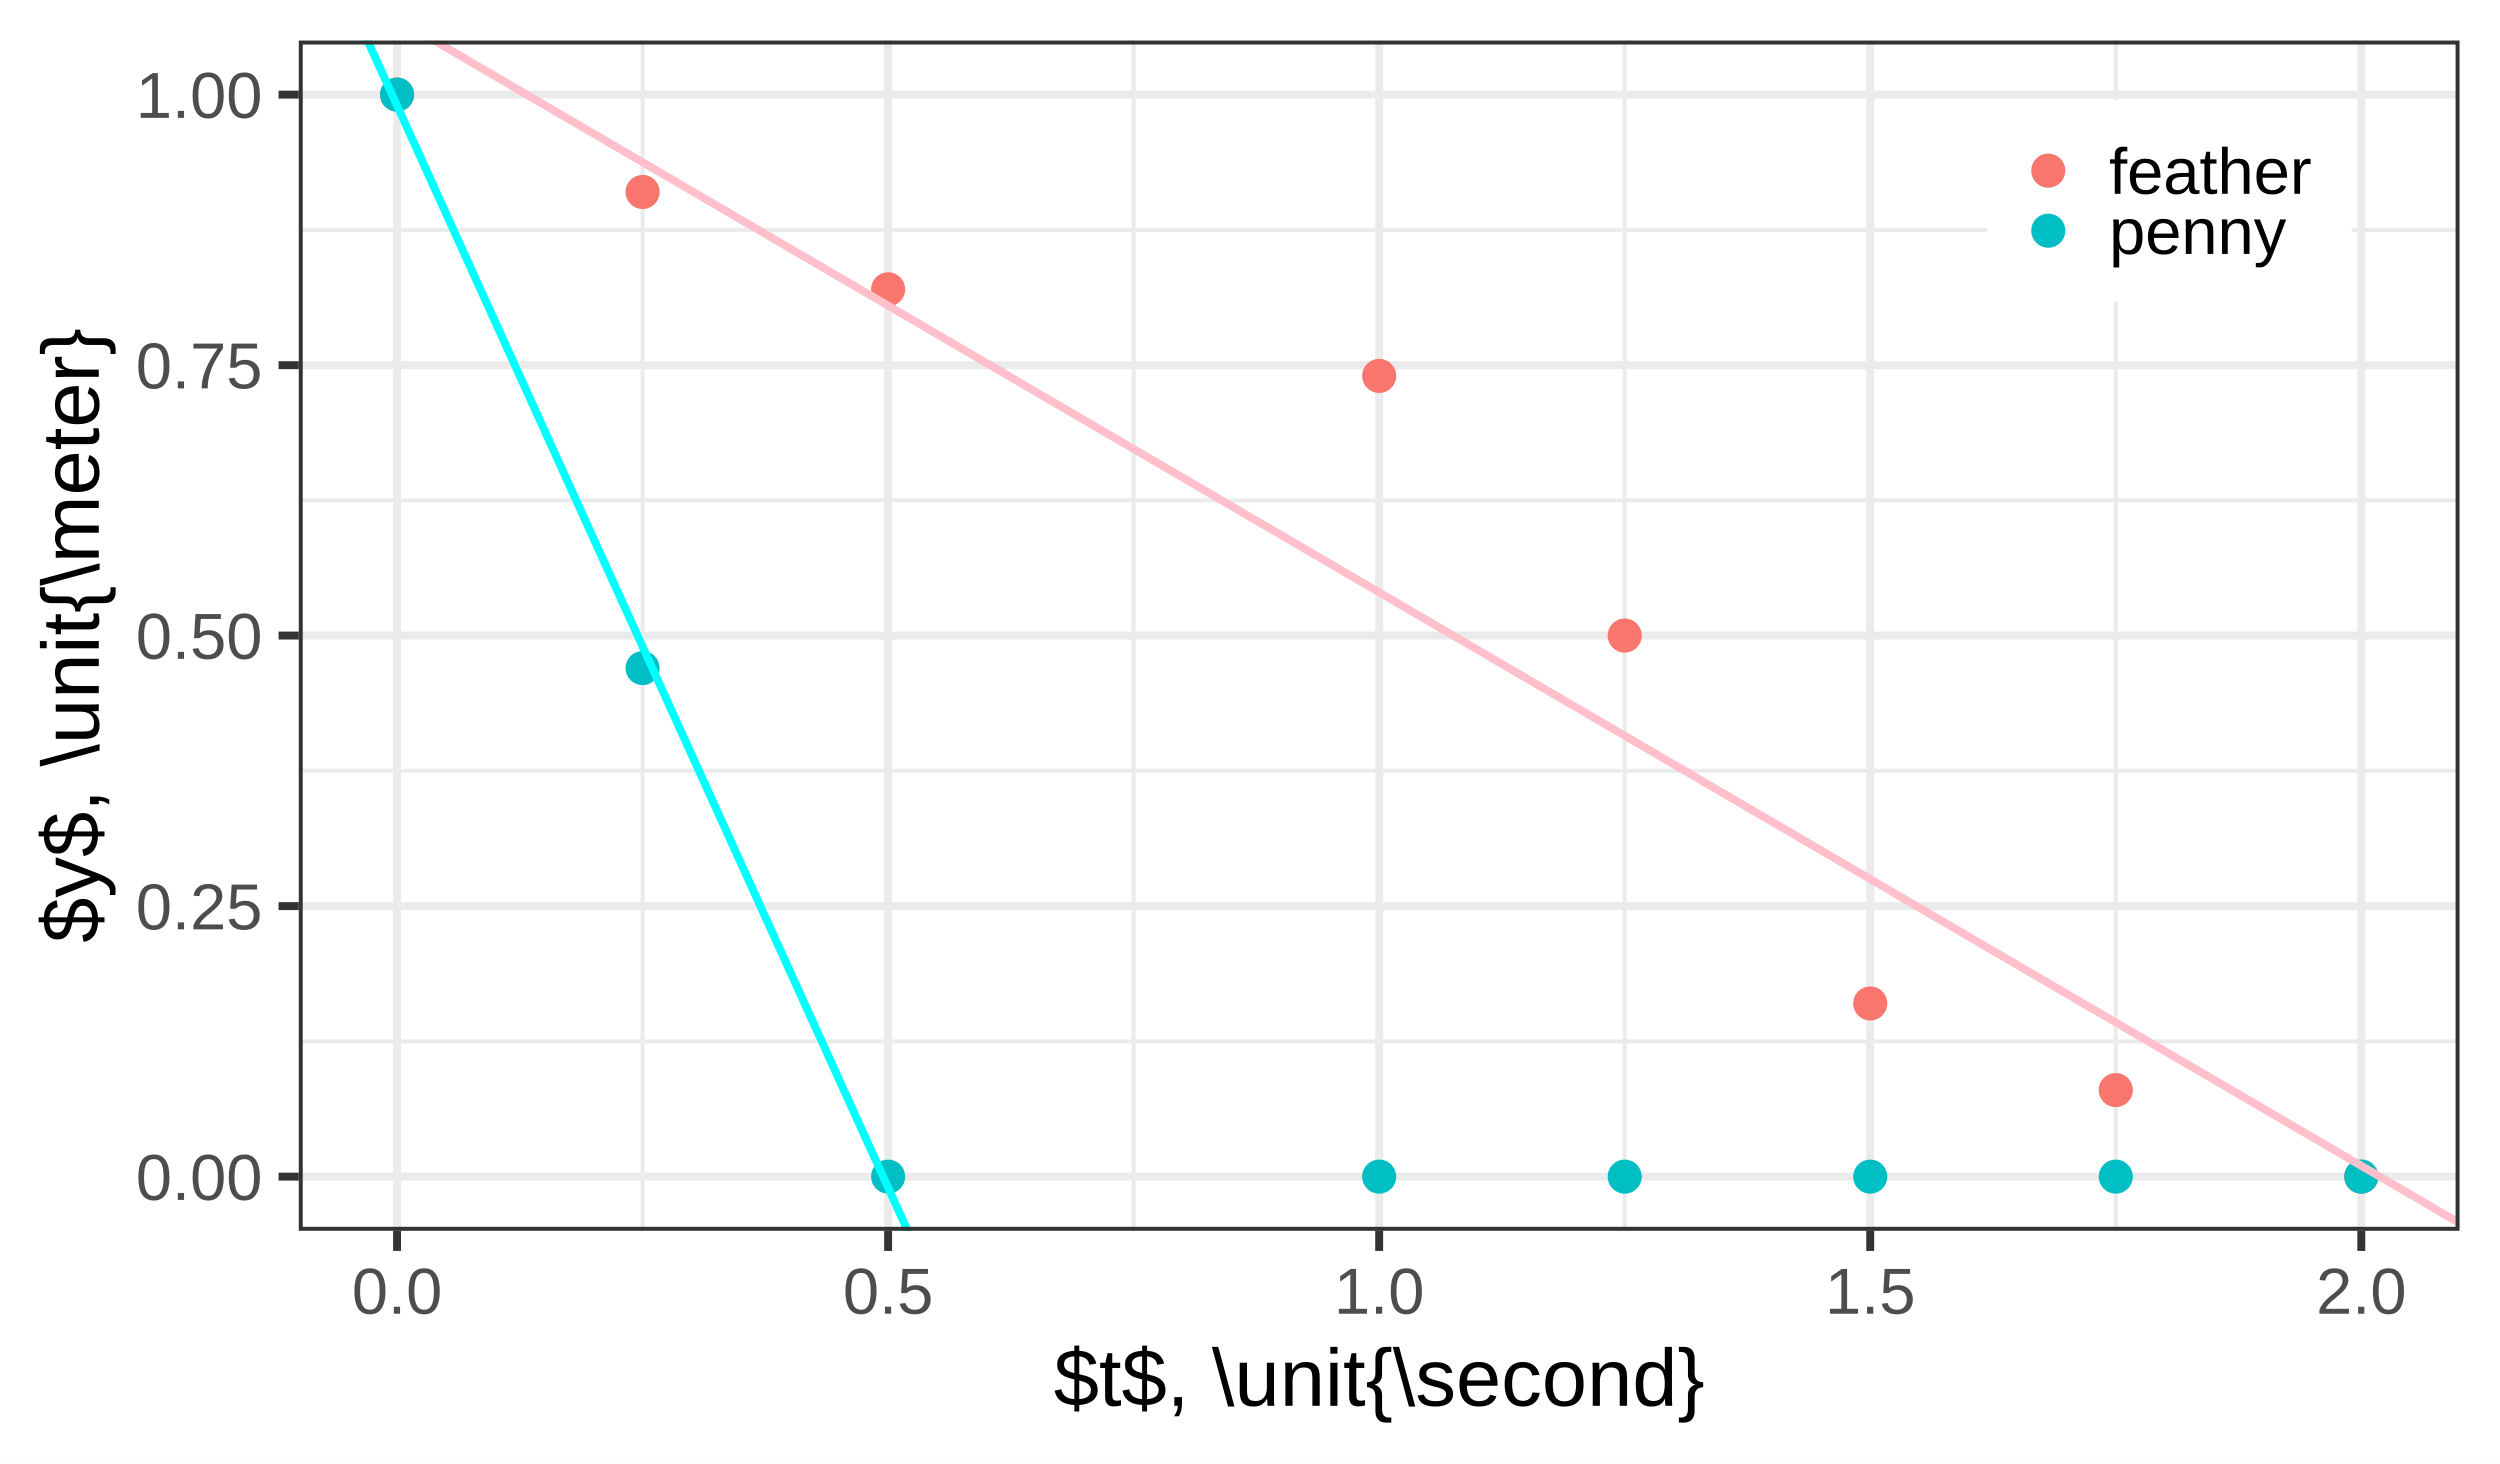
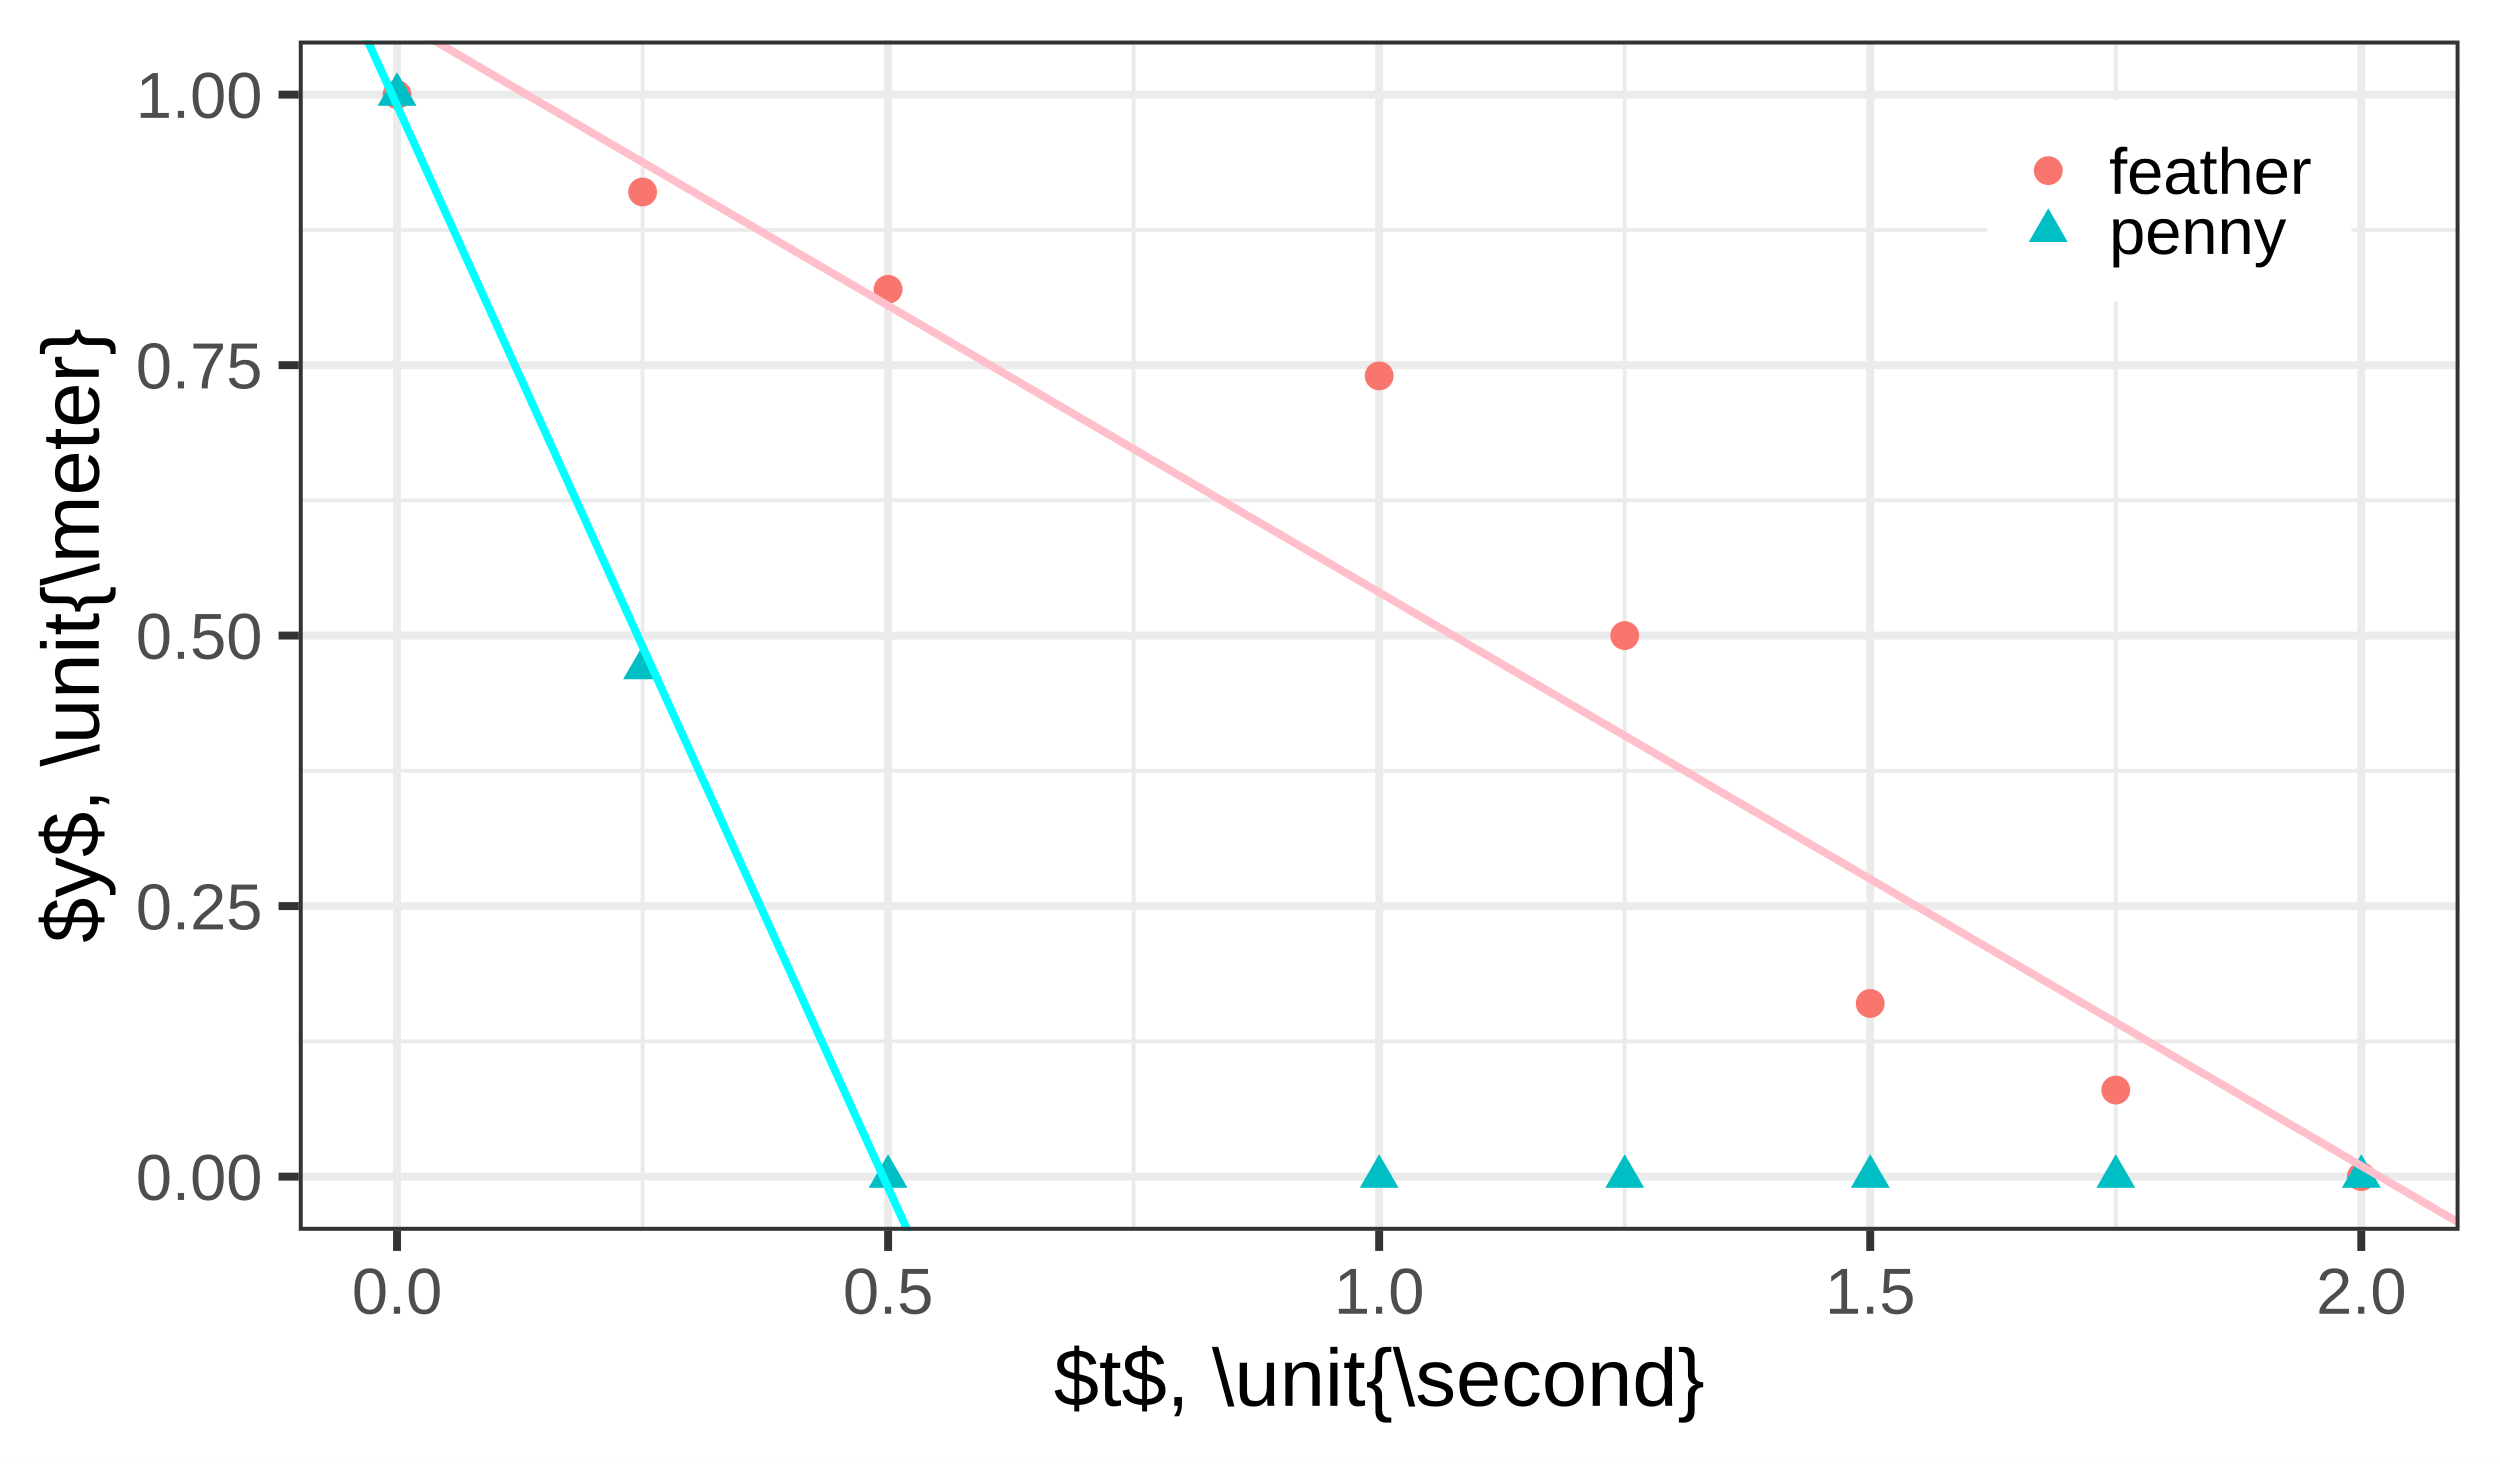
<svg xmlns="http://www.w3.org/2000/svg" width="246.00pt" height="144.00pt" viewBox="0 0 246.00 144.00">
  <g class="svglite">
    <defs>
      <style type="text/css">
    .svglite line, .svglite polyline, .svglite polygon, .svglite path, .svglite rect, .svglite circle {
      fill: none;
      stroke: #000000;
      stroke-linecap: round;
      stroke-linejoin: round;
      stroke-miterlimit: 10.00;
    }
    .svglite text {
      white-space: pre;
    }
    .svglite g.glyphgroup path {
      fill: inherit;
      stroke: none;
    }
  </style>
    </defs>
    <rect width="100%" height="100%" style="stroke: none; fill: #FFFFFF;" />
    <defs>
      <clipPath id="cpMC4wMHwyNDYuMDB8MC4wMHwxNDQuMDA=">
        <rect x="0.00" y="0.00" width="246.00" height="144.00" />
      </clipPath>
    </defs>
    <g clip-path="url(#cpMC4wMHwyNDYuMDB8MC4wMHwxNDQuMDA=)">
      <rect x="0.00" y="0.00" width="246.00" height="144.00" style="stroke-width: 0.78; stroke: #FFFFFF; fill: #FFFFFF;" />
    </g>
    <defs>
      <clipPath id="cpMjkuNDB8MjQyLjAyfDMuOTl8MTIxLjEw">
        <rect x="29.40" y="3.99" width="212.62" height="117.12" />
      </clipPath>
    </defs>
    <g clip-path="url(#cpMjkuNDB8MjQyLjAyfDMuOTl8MTIxLjEw)">
      <rect x="29.40" y="3.99" width="212.62" height="117.12" style="stroke-width: 0.78; stroke: none; fill: #FFFFFF;" />
      <polyline points="29.40,102.47 242.02,102.47 " style="stroke-width: 0.39; stroke: #EBEBEB; stroke-linecap: butt;" />
      <polyline points="29.40,75.85 242.02,75.85 " style="stroke-width: 0.39; stroke: #EBEBEB; stroke-linecap: butt;" />
      <polyline points="29.40,49.23 242.02,49.23 " style="stroke-width: 0.39; stroke: #EBEBEB; stroke-linecap: butt;" />
      <polyline points="29.40,22.62 242.02,22.62 " style="stroke-width: 0.39; stroke: #EBEBEB; stroke-linecap: butt;" />
      <polyline points="63.23,121.10 63.23,3.99 " style="stroke-width: 0.39; stroke: #EBEBEB; stroke-linecap: butt;" />
      <polyline points="111.55,121.10 111.55,3.99 " style="stroke-width: 0.39; stroke: #EBEBEB; stroke-linecap: butt;" />
      <polyline points="159.87,121.10 159.87,3.99 " style="stroke-width: 0.39; stroke: #EBEBEB; stroke-linecap: butt;" />
      <polyline points="208.19,121.10 208.19,3.99 " style="stroke-width: 0.39; stroke: #EBEBEB; stroke-linecap: butt;" />
      <polyline points="29.40,115.78 242.02,115.78 " style="stroke-width: 0.78; stroke: #EBEBEB; stroke-linecap: butt;" />
      <polyline points="29.40,89.16 242.02,89.16 " style="stroke-width: 0.78; stroke: #EBEBEB; stroke-linecap: butt;" />
      <polyline points="29.40,62.54 242.02,62.54 " style="stroke-width: 0.78; stroke: #EBEBEB; stroke-linecap: butt;" />
      <polyline points="29.40,35.93 242.02,35.93 " style="stroke-width: 0.78; stroke: #EBEBEB; stroke-linecap: butt;" />
      <polyline points="29.40,9.31 242.02,9.31 " style="stroke-width: 0.78; stroke: #EBEBEB; stroke-linecap: butt;" />
      <polyline points="39.07,121.10 39.07,3.99 " style="stroke-width: 0.78; stroke: #EBEBEB; stroke-linecap: butt;" />
      <polyline points="87.39,121.10 87.39,3.99 " style="stroke-width: 0.78; stroke: #EBEBEB; stroke-linecap: butt;" />
      <polyline points="135.71,121.10 135.71,3.99 " style="stroke-width: 0.78; stroke: #EBEBEB; stroke-linecap: butt;" />
      <polyline points="184.03,121.10 184.03,3.99 " style="stroke-width: 0.78; stroke: #EBEBEB; stroke-linecap: butt;" />
      <polyline points="232.35,121.10 232.35,3.99 " style="stroke-width: 0.78; stroke: #EBEBEB; stroke-linecap: butt;" />
-       <circle cx="39.07" cy="9.31" r="1.42" style="stroke-width: 0.52; stroke: #F8766D; fill: #F8766D;" />
-       <circle cx="63.23" cy="18.89" r="1.42" style="stroke-width: 0.52; stroke: #F8766D; fill: #F8766D;" />
-       <circle cx="87.39" cy="28.47" r="1.42" style="stroke-width: 0.52; stroke: #F8766D; fill: #F8766D;" />
-       <circle cx="135.71" cy="36.99" r="1.42" style="stroke-width: 0.52; stroke: #F8766D; fill: #F8766D;" />
-       <circle cx="159.87" cy="62.54" r="1.42" style="stroke-width: 0.52; stroke: #F8766D; fill: #F8766D;" />
-       <circle cx="184.03" cy="98.74" r="1.42" style="stroke-width: 0.52; stroke: #F8766D; fill: #F8766D;" />
-       <circle cx="208.19" cy="107.26" r="1.42" style="stroke-width: 0.52; stroke: #F8766D; fill: #F8766D;" />
-       <circle cx="232.35" cy="115.78" r="1.42" style="stroke-width: 0.52; stroke: #F8766D; fill: #F8766D;" />
-       <circle cx="39.07" cy="9.31" r="1.42" style="stroke-width: 0.52; stroke: #00BFC4; fill: #00BFC4;" />
-       <circle cx="63.23" cy="65.74" r="1.42" style="stroke-width: 0.52; stroke: #00BFC4; fill: #00BFC4;" />
-       <circle cx="87.39" cy="115.78" r="1.42" style="stroke-width: 0.52; stroke: #00BFC4; fill: #00BFC4;" />
-       <circle cx="135.71" cy="115.78" r="1.42" style="stroke-width: 0.52; stroke: #00BFC4; fill: #00BFC4;" />
-       <circle cx="159.87" cy="115.78" r="1.42" style="stroke-width: 0.52; stroke: #00BFC4; fill: #00BFC4;" />
-       <circle cx="184.03" cy="115.78" r="1.42" style="stroke-width: 0.52; stroke: #00BFC4; fill: #00BFC4;" />
-       <circle cx="208.19" cy="115.78" r="1.42" style="stroke-width: 0.52; stroke: #00BFC4; fill: #00BFC4;" />
-       <circle cx="232.35" cy="115.78" r="1.42" style="stroke-width: 0.52; stroke: #00BFC4; fill: #00BFC4;" />
+       <circle cx="39.07" cy="9.31" r="1.42" style="stroke-width: 0.52; stroke: none; fill: #F8766D;" />
+       <circle cx="63.23" cy="18.89" r="1.42" style="stroke-width: 0.52; stroke: none; fill: #F8766D;" />
+       <circle cx="87.39" cy="28.47" r="1.42" style="stroke-width: 0.52; stroke: none; fill: #F8766D;" />
+       <circle cx="135.71" cy="36.99" r="1.42" style="stroke-width: 0.52; stroke: none; fill: #F8766D;" />
+       <circle cx="159.87" cy="62.54" r="1.42" style="stroke-width: 0.52; stroke: none; fill: #F8766D;" />
+       <circle cx="184.03" cy="98.74" r="1.42" style="stroke-width: 0.52; stroke: none; fill: #F8766D;" />
+       <circle cx="208.19" cy="107.26" r="1.42" style="stroke-width: 0.52; stroke: none; fill: #F8766D;" />
+       <circle cx="232.35" cy="115.78" r="1.42" style="stroke-width: 0.52; stroke: none; fill: #F8766D;" />
+       <polygon points="39.07,7.10 40.98,10.41 37.15,10.41 " style="stroke-width: 0.52; stroke: none; fill: #00BFC4;" />
+       <polygon points="63.23,63.53 65.14,66.84 61.31,66.84 " style="stroke-width: 0.52; stroke: none; fill: #00BFC4;" />
+       <polygon points="87.39,113.57 89.30,116.88 85.47,116.88 " style="stroke-width: 0.52; stroke: none; fill: #00BFC4;" />
+       <polygon points="135.71,113.57 137.62,116.88 133.80,116.88 " style="stroke-width: 0.52; stroke: none; fill: #00BFC4;" />
+       <polygon points="159.87,113.57 161.79,116.88 157.96,116.88 " style="stroke-width: 0.52; stroke: none; fill: #00BFC4;" />
+       <polygon points="184.03,113.57 185.95,116.88 182.12,116.88 " style="stroke-width: 0.52; stroke: none; fill: #00BFC4;" />
+       <polygon points="208.19,113.57 210.11,116.88 206.28,116.88 " style="stroke-width: 0.52; stroke: none; fill: #00BFC4;" />
+       <polygon points="232.35,113.57 234.27,116.88 230.44,116.88 " style="stroke-width: 0.52; stroke: none; fill: #00BFC4;" />
      <line x1="-16.99" y1="-113.13" x2="142.47" y2="238.22" style="stroke-width: 0.78; stroke: #00FFFF; stroke-linecap: butt;" />
      <line x1="-157.87" y1="-113.13" x2="443.87" y2="238.22" style="stroke-width: 0.78; stroke: #FFC0CB; stroke-linecap: butt;" />
      <rect x="29.40" y="3.99" width="212.62" height="117.12" style="stroke-width: 0.78; stroke: #333333;" />
    </g>
    <g clip-path="url(#cpMC4wMHwyNDYuMDB8MC4wMHwxNDQuMDA=)">
      <text x="25.82" y="118.07" text-anchor="end" style="font-size: 6.40px;fill: #4D4D4D; font-family: &quot;Arial&quot;;" textLength="12.42px" lengthAdjust="spacingAndGlyphs">0.00</text>
      <text x="25.82" y="91.45" text-anchor="end" style="font-size: 6.40px;fill: #4D4D4D; font-family: &quot;Arial&quot;;" textLength="12.42px" lengthAdjust="spacingAndGlyphs">0.25</text>
      <text x="25.82" y="64.83" text-anchor="end" style="font-size: 6.40px;fill: #4D4D4D; font-family: &quot;Arial&quot;;" textLength="12.42px" lengthAdjust="spacingAndGlyphs">0.50</text>
      <text x="25.82" y="38.22" text-anchor="end" style="font-size: 6.40px;fill: #4D4D4D; font-family: &quot;Arial&quot;;" textLength="12.42px" lengthAdjust="spacingAndGlyphs">0.75</text>
      <text x="25.82" y="11.60" text-anchor="end" style="font-size: 6.40px;fill: #4D4D4D; font-family: &quot;Arial&quot;;" textLength="12.42px" lengthAdjust="spacingAndGlyphs">1.00</text>
      <polyline points="27.41,115.78 29.40,115.78 " style="stroke-width: 0.78; stroke: #333333; stroke-linecap: butt;" />
      <polyline points="27.41,89.16 29.40,89.16 " style="stroke-width: 0.78; stroke: #333333; stroke-linecap: butt;" />
      <polyline points="27.41,62.54 29.40,62.54 " style="stroke-width: 0.78; stroke: #333333; stroke-linecap: butt;" />
      <polyline points="27.41,35.93 29.40,35.93 " style="stroke-width: 0.78; stroke: #333333; stroke-linecap: butt;" />
      <polyline points="27.41,9.31 29.40,9.31 " style="stroke-width: 0.78; stroke: #333333; stroke-linecap: butt;" />
      <polyline points="39.07,123.09 39.07,121.10 " style="stroke-width: 0.78; stroke: #333333; stroke-linecap: butt;" />
      <polyline points="87.39,123.09 87.39,121.10 " style="stroke-width: 0.78; stroke: #333333; stroke-linecap: butt;" />
      <polyline points="135.71,123.09 135.71,121.10 " style="stroke-width: 0.78; stroke: #333333; stroke-linecap: butt;" />
      <polyline points="184.03,123.09 184.03,121.10 " style="stroke-width: 0.78; stroke: #333333; stroke-linecap: butt;" />
      <polyline points="232.35,123.09 232.35,121.10 " style="stroke-width: 0.78; stroke: #333333; stroke-linecap: butt;" />
      <text x="39.07" y="129.27" text-anchor="middle" style="font-size: 6.40px;fill: #4D4D4D; font-family: &quot;Arial&quot;;" textLength="8.88px" lengthAdjust="spacingAndGlyphs">0.0</text>
      <text x="87.39" y="129.27" text-anchor="middle" style="font-size: 6.40px;fill: #4D4D4D; font-family: &quot;Arial&quot;;" textLength="8.88px" lengthAdjust="spacingAndGlyphs">0.5</text>
      <text x="135.71" y="129.27" text-anchor="middle" style="font-size: 6.40px;fill: #4D4D4D; font-family: &quot;Arial&quot;;" textLength="8.88px" lengthAdjust="spacingAndGlyphs">1.0</text>
      <text x="184.03" y="129.27" text-anchor="middle" style="font-size: 6.40px;fill: #4D4D4D; font-family: &quot;Arial&quot;;" textLength="8.88px" lengthAdjust="spacingAndGlyphs">1.5</text>
      <text x="232.35" y="129.27" text-anchor="middle" style="font-size: 6.40px;fill: #4D4D4D; font-family: &quot;Arial&quot;;" textLength="8.88px" lengthAdjust="spacingAndGlyphs">2.0</text>
      <text x="135.71" y="138.33" text-anchor="middle" style="font-size: 8.00px; font-family: &quot;Arial&quot;;" textLength="64.06px" lengthAdjust="spacingAndGlyphs">$t$, \unit{\second}</text>
      <text transform="translate(9.72,62.54) rotate(-90)" text-anchor="middle" style="font-size: 8.00px; font-family: &quot;Arial&quot;;" textLength="60.50px" lengthAdjust="spacingAndGlyphs">$y$, \unit{\meter}</text>
      <rect x="195.57" y="9.84" width="35.82" height="19.81" style="stroke-width: 0.78; stroke: none; fill: #FFFFFF;" />
      <rect x="199.56" y="13.83" width="3.99" height="5.92" style="stroke-width: 0.78; stroke: none; fill: #FFFFFF;" />
-       <circle cx="201.55" cy="16.79" r="1.42" style="stroke-width: 0.52; stroke: #F8766D; fill: #F8766D;" />
+       <circle cx="201.55" cy="16.79" r="1.42" style="stroke-width: 0.52; stroke: none; fill: #F8766D;" />
      <rect x="199.56" y="19.74" width="3.99" height="5.92" style="stroke-width: 0.78; stroke: none; fill: #FFFFFF;" />
-       <circle cx="201.55" cy="22.70" r="1.42" style="stroke-width: 0.52; stroke: #00BFC4; fill: #00BFC4;" />
+       <polygon points="201.55,20.49 203.46,23.81 199.63,23.81 " style="stroke-width: 0.52; stroke: none; fill: #00BFC4;" />
      <text x="207.53" y="19.07" style="font-size: 6.40px; font-family: &quot;Arial&quot;;" textLength="19.88px" lengthAdjust="spacingAndGlyphs">feather</text>
      <text x="207.53" y="24.99" style="font-size: 6.40px; font-family: &quot;Arial&quot;;" textLength="17.39px" lengthAdjust="spacingAndGlyphs">penny</text>
    </g>
  </g>
</svg>
